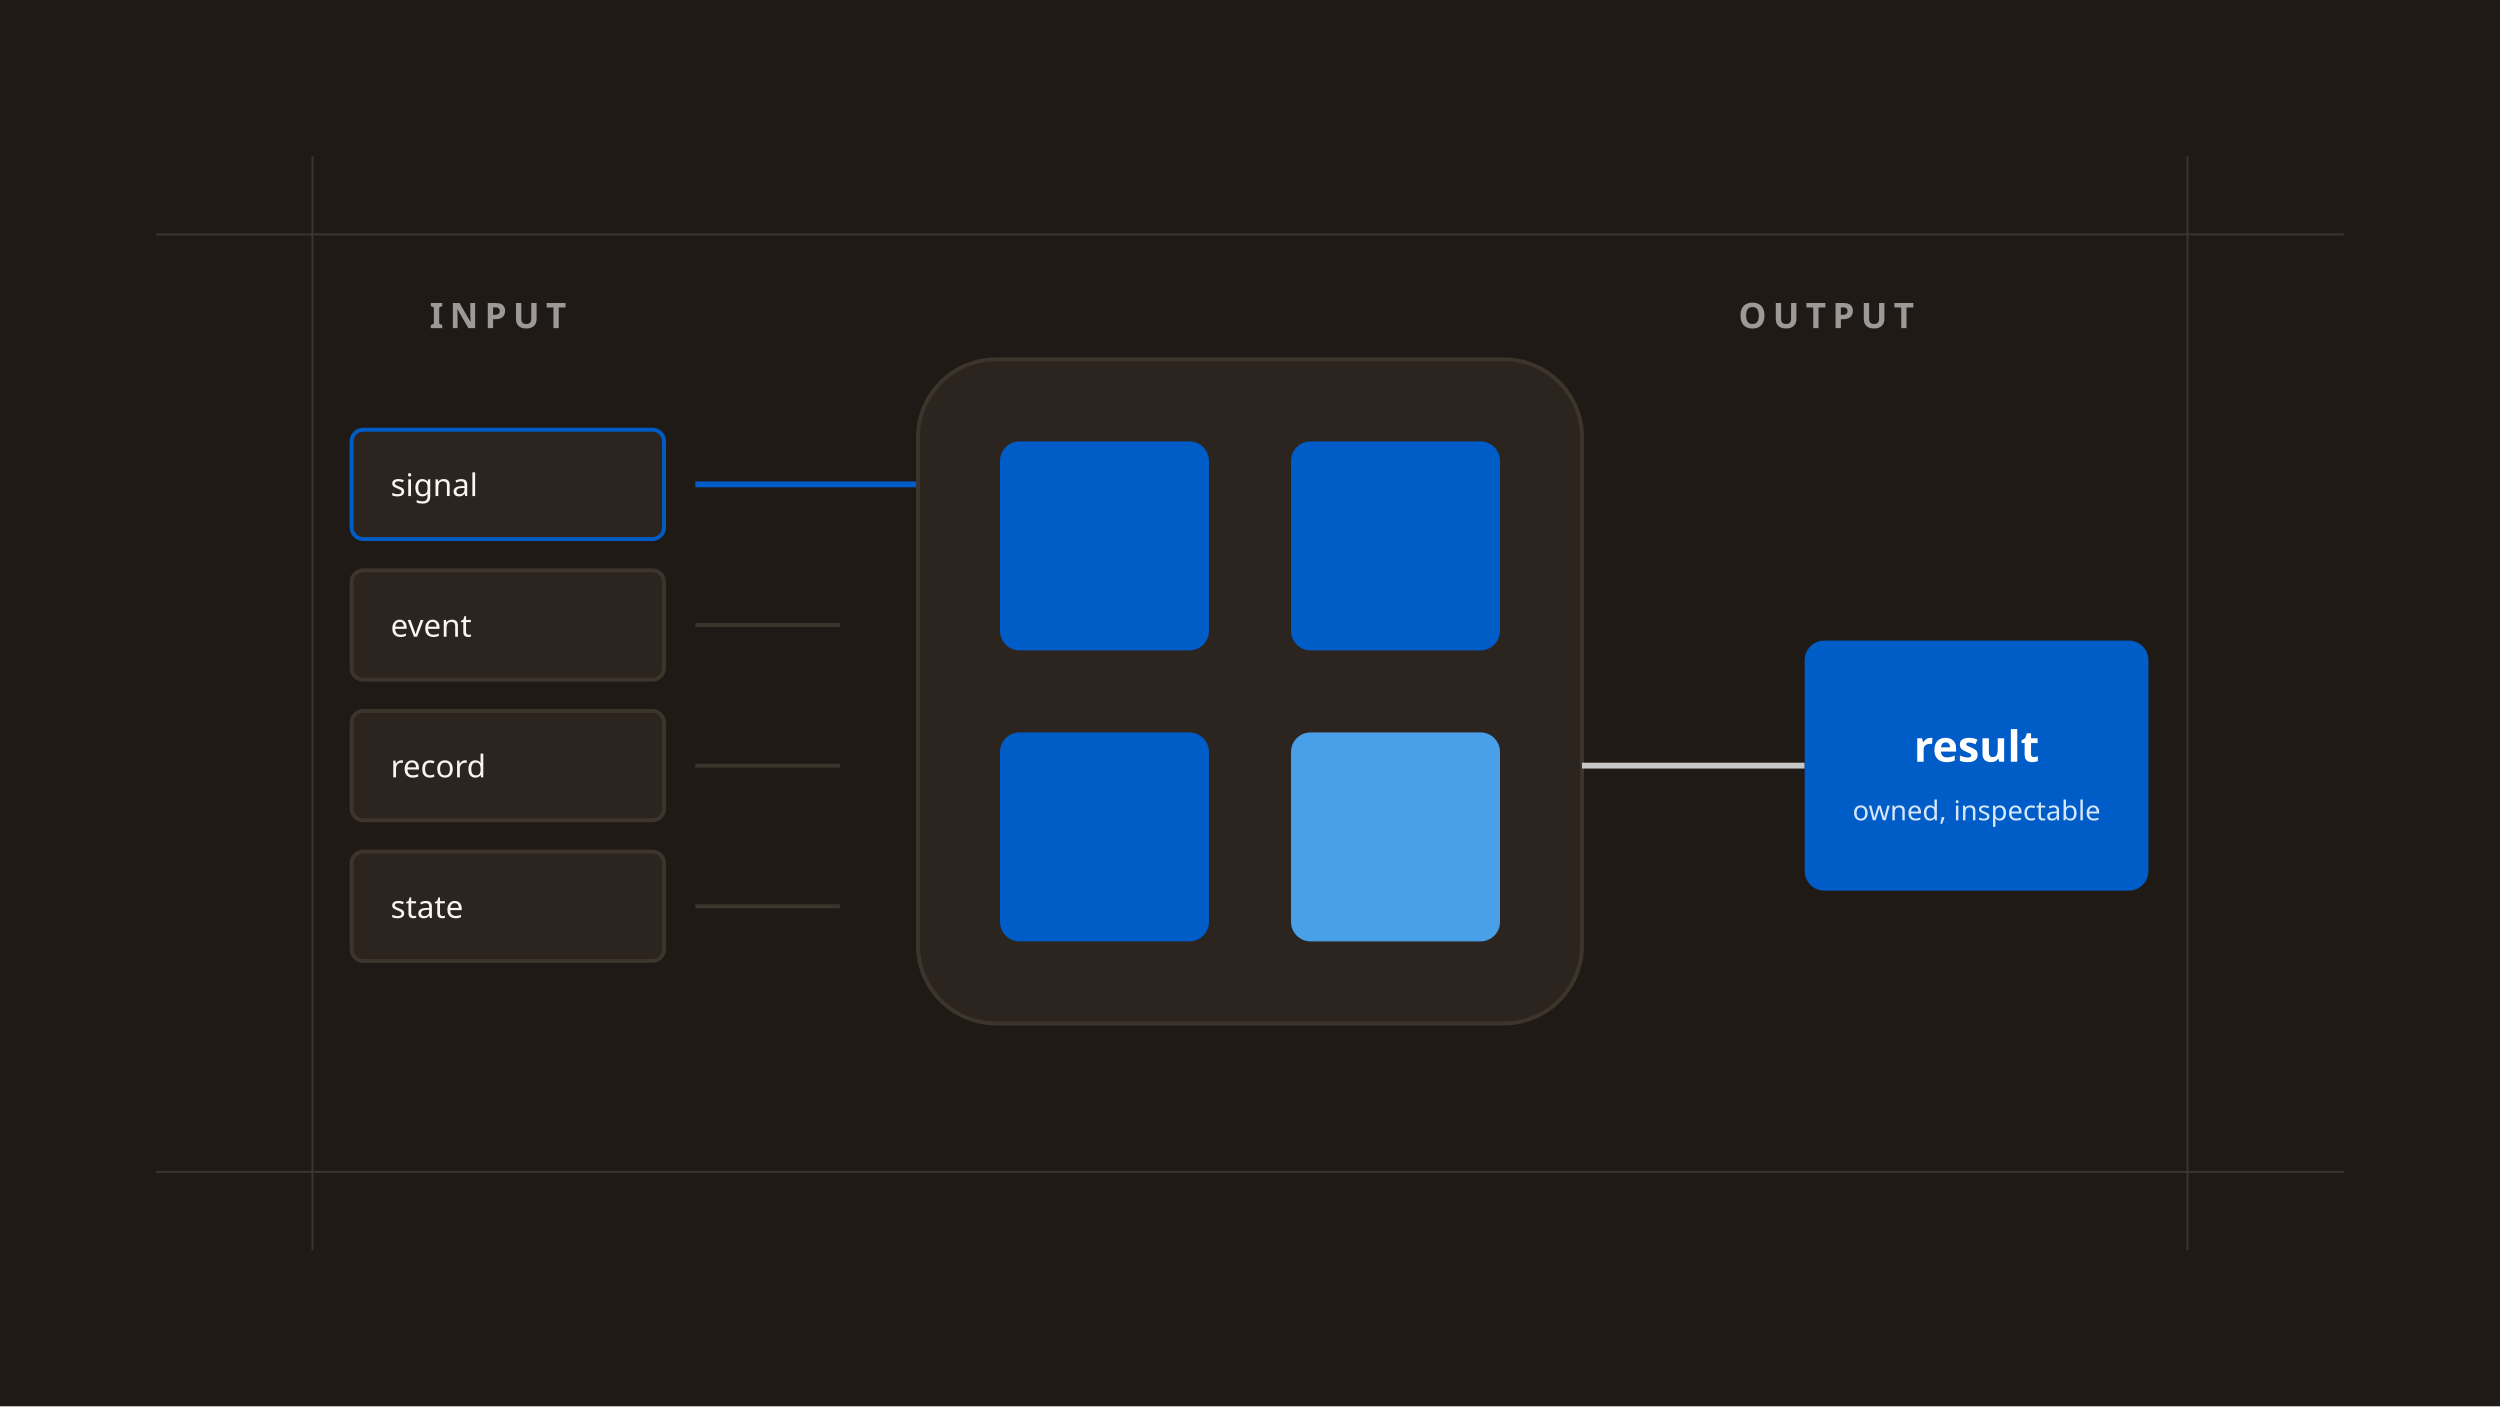
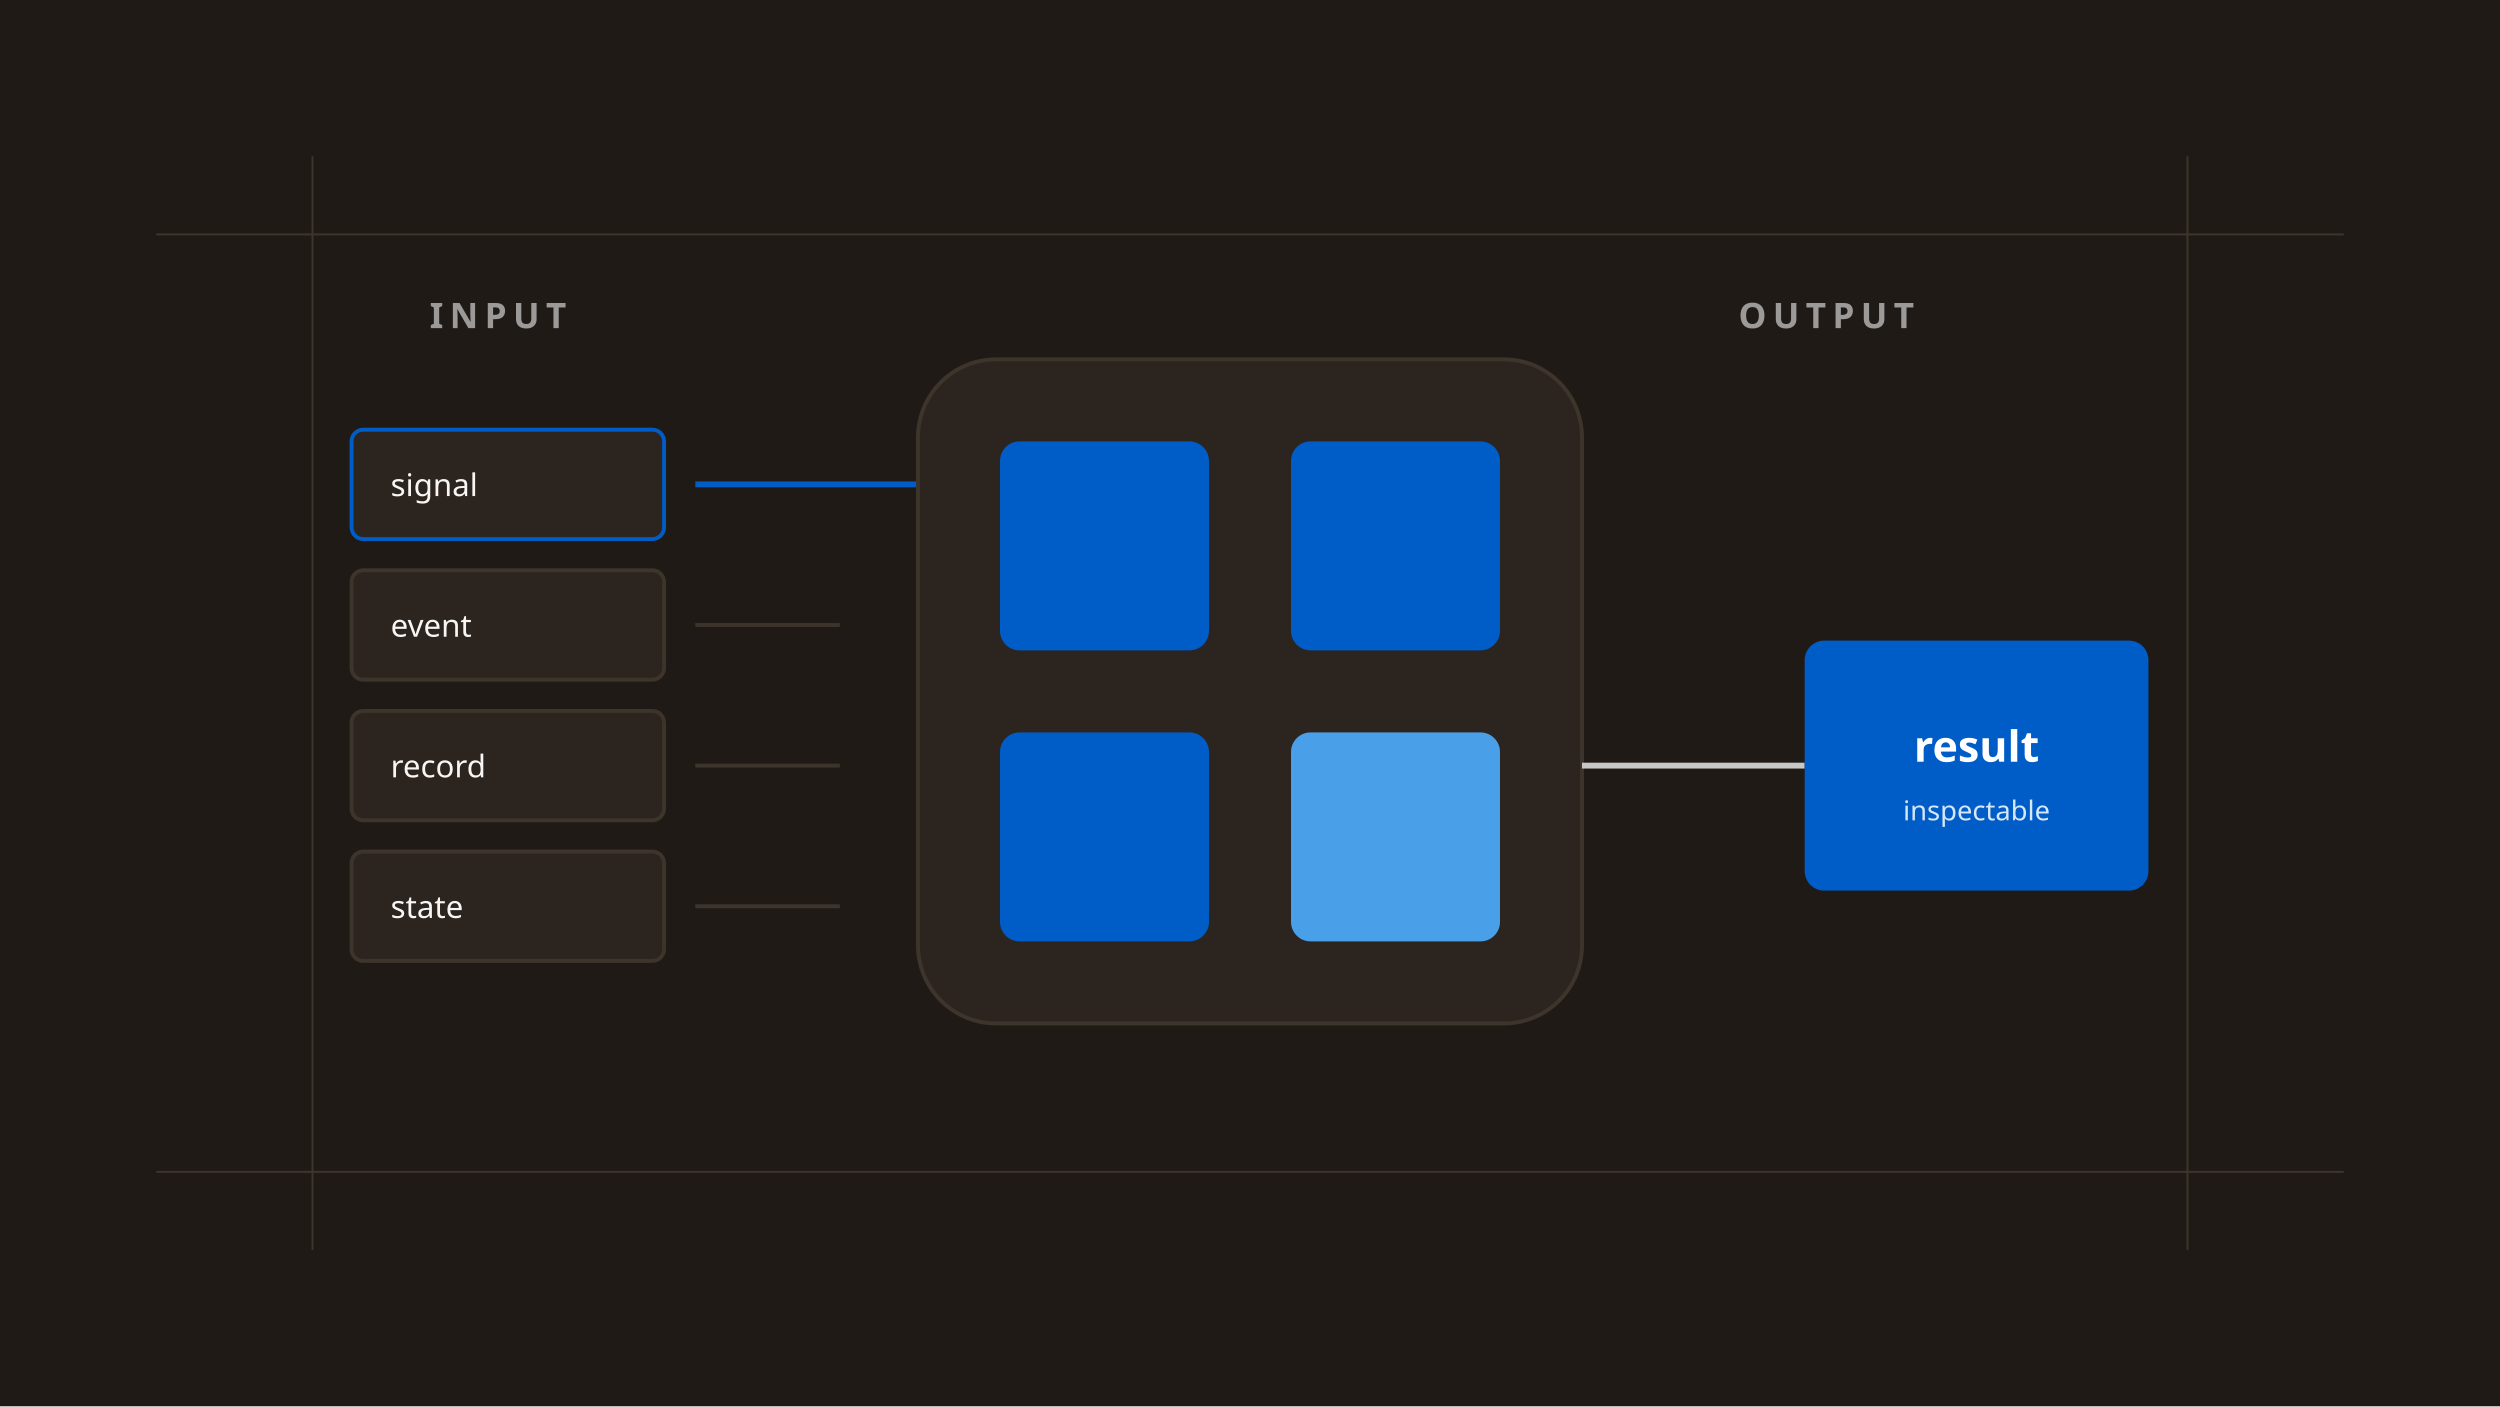
- <svg xmlns="http://www.w3.org/2000/svg" viewBox="0 0 1280 720" role="img" aria-label="Clear input enters a bounded system and leaves as a clear output.">
+ <svg xmlns="http://www.w3.org/2000/svg" viewBox="0 0 1280 720" role="img" aria-label="An input enters a bounded system and leaves as an inspectable result.">
  <rect width="1280" height="720" fill="#201A16" />
  <g fill="none" stroke="#3D342C" stroke-width="1">
    <path d="M80 120 H1200" />
    <path d="M80 600 H1200" />
    <path d="M160 80 V640" />
    <path d="M1120 80 V640" />
  </g>
  <g font-family="Avenir Next, Century Gothic, Futura, Trebuchet MS, sans-serif" font-weight="700" letter-spacing="0.18em">
    <text x="220" y="168" fill="#9C9999" font-size="18">INPUT</text>
    <text x="980" y="168" fill="#9C9999" font-size="18" text-anchor="end">OUTPUT</text>
  </g>
  <g>
    <rect x="180" y="220" width="160" height="56" rx="6" fill="#2C241E" stroke="#005CC7" stroke-width="2" />
    <rect x="180" y="292" width="160" height="56" rx="6" fill="#2C241E" stroke="#3D342C" stroke-width="2" />
    <rect x="180" y="364" width="160" height="56" rx="6" fill="#2C241E" stroke="#3D342C" stroke-width="2" />
    <rect x="180" y="436" width="160" height="56" rx="6" fill="#2C241E" stroke="#3D342C" stroke-width="2" />
    <g fill="#F7F6F4" font-family="Avenir Next, Century Gothic, Futura, Trebuchet MS, sans-serif" font-size="16">
      <text x="200" y="254">signal</text>
      <text x="200" y="326">event</text>
      <text x="200" y="398">record</text>
      <text x="200" y="470">state</text>
    </g>
  </g>
  <path d="M356 248 H470" stroke="#005CC7" stroke-width="3" />
  <path d="M356 320 H430" stroke="#3D342C" stroke-width="2" />
  <path d="M356 392 H430" stroke="#3D342C" stroke-width="2" />
  <path d="M356 464 H430" stroke="#3D342C" stroke-width="2" />
  <g transform="translate(470 184)">
    <rect width="340" height="340" rx="40" fill="#2C241E" stroke="#3D342C" stroke-width="2" />
    <rect x="42" y="42" width="107" height="107" rx="10" fill="#005CC7" />
    <rect x="191" y="42" width="107" height="107" rx="10" fill="#005CC7" />
    <rect x="42" y="191" width="107" height="107" rx="10" fill="#005CC7" />
    <rect x="191" y="191" width="107" height="107" rx="10" fill="#4AA0E8" />
  </g>
  <path d="M810 392 H924" stroke="#C8C8C8" stroke-width="3" />
  <g>
    <rect x="924" y="328" width="176" height="128" rx="10" fill="#005CC7" />
    <text x="1012" y="390" text-anchor="middle" fill="#FFFFFF" font-family="Avenir Next, Century Gothic, Futura, Trebuchet MS, sans-serif" font-size="22" font-weight="700">result</text>
-     <text x="1012" y="420" text-anchor="middle" fill="#D6E7FA" font-family="Avenir Next, Century Gothic, Futura, Trebuchet MS, sans-serif" font-size="14">owned, inspectable</text>
+     <text x="1012" y="420" text-anchor="middle" fill="#D6E7FA" font-family="Avenir Next, Century Gothic, Futura, Trebuchet MS, sans-serif" font-size="14">inspectable</text>
  </g>
</svg>
